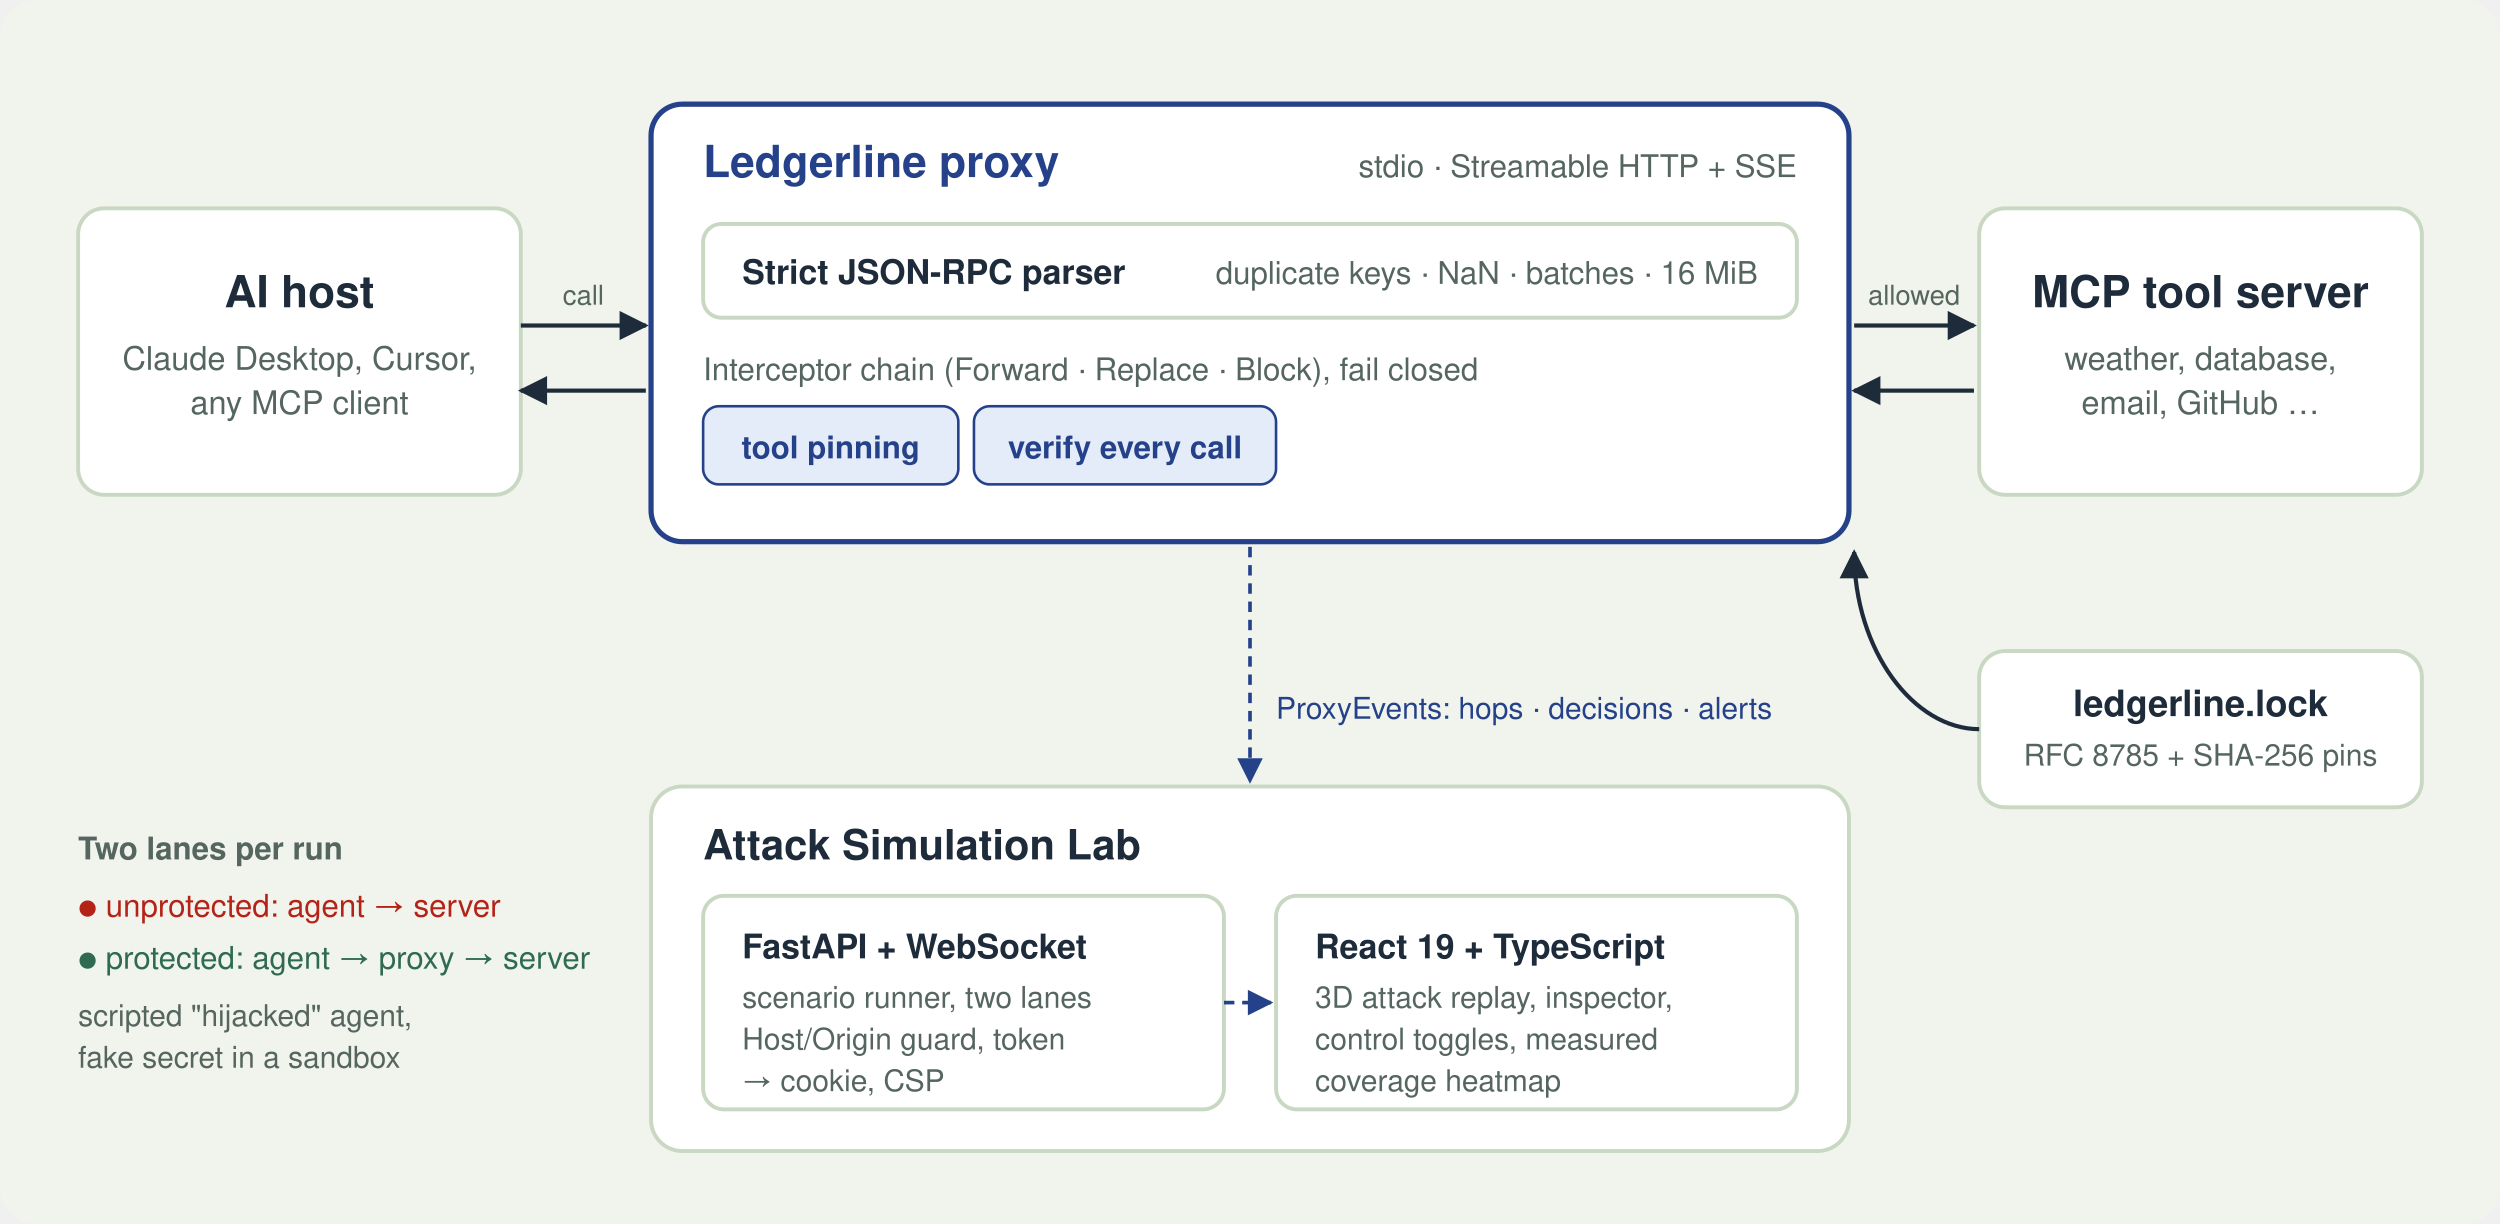
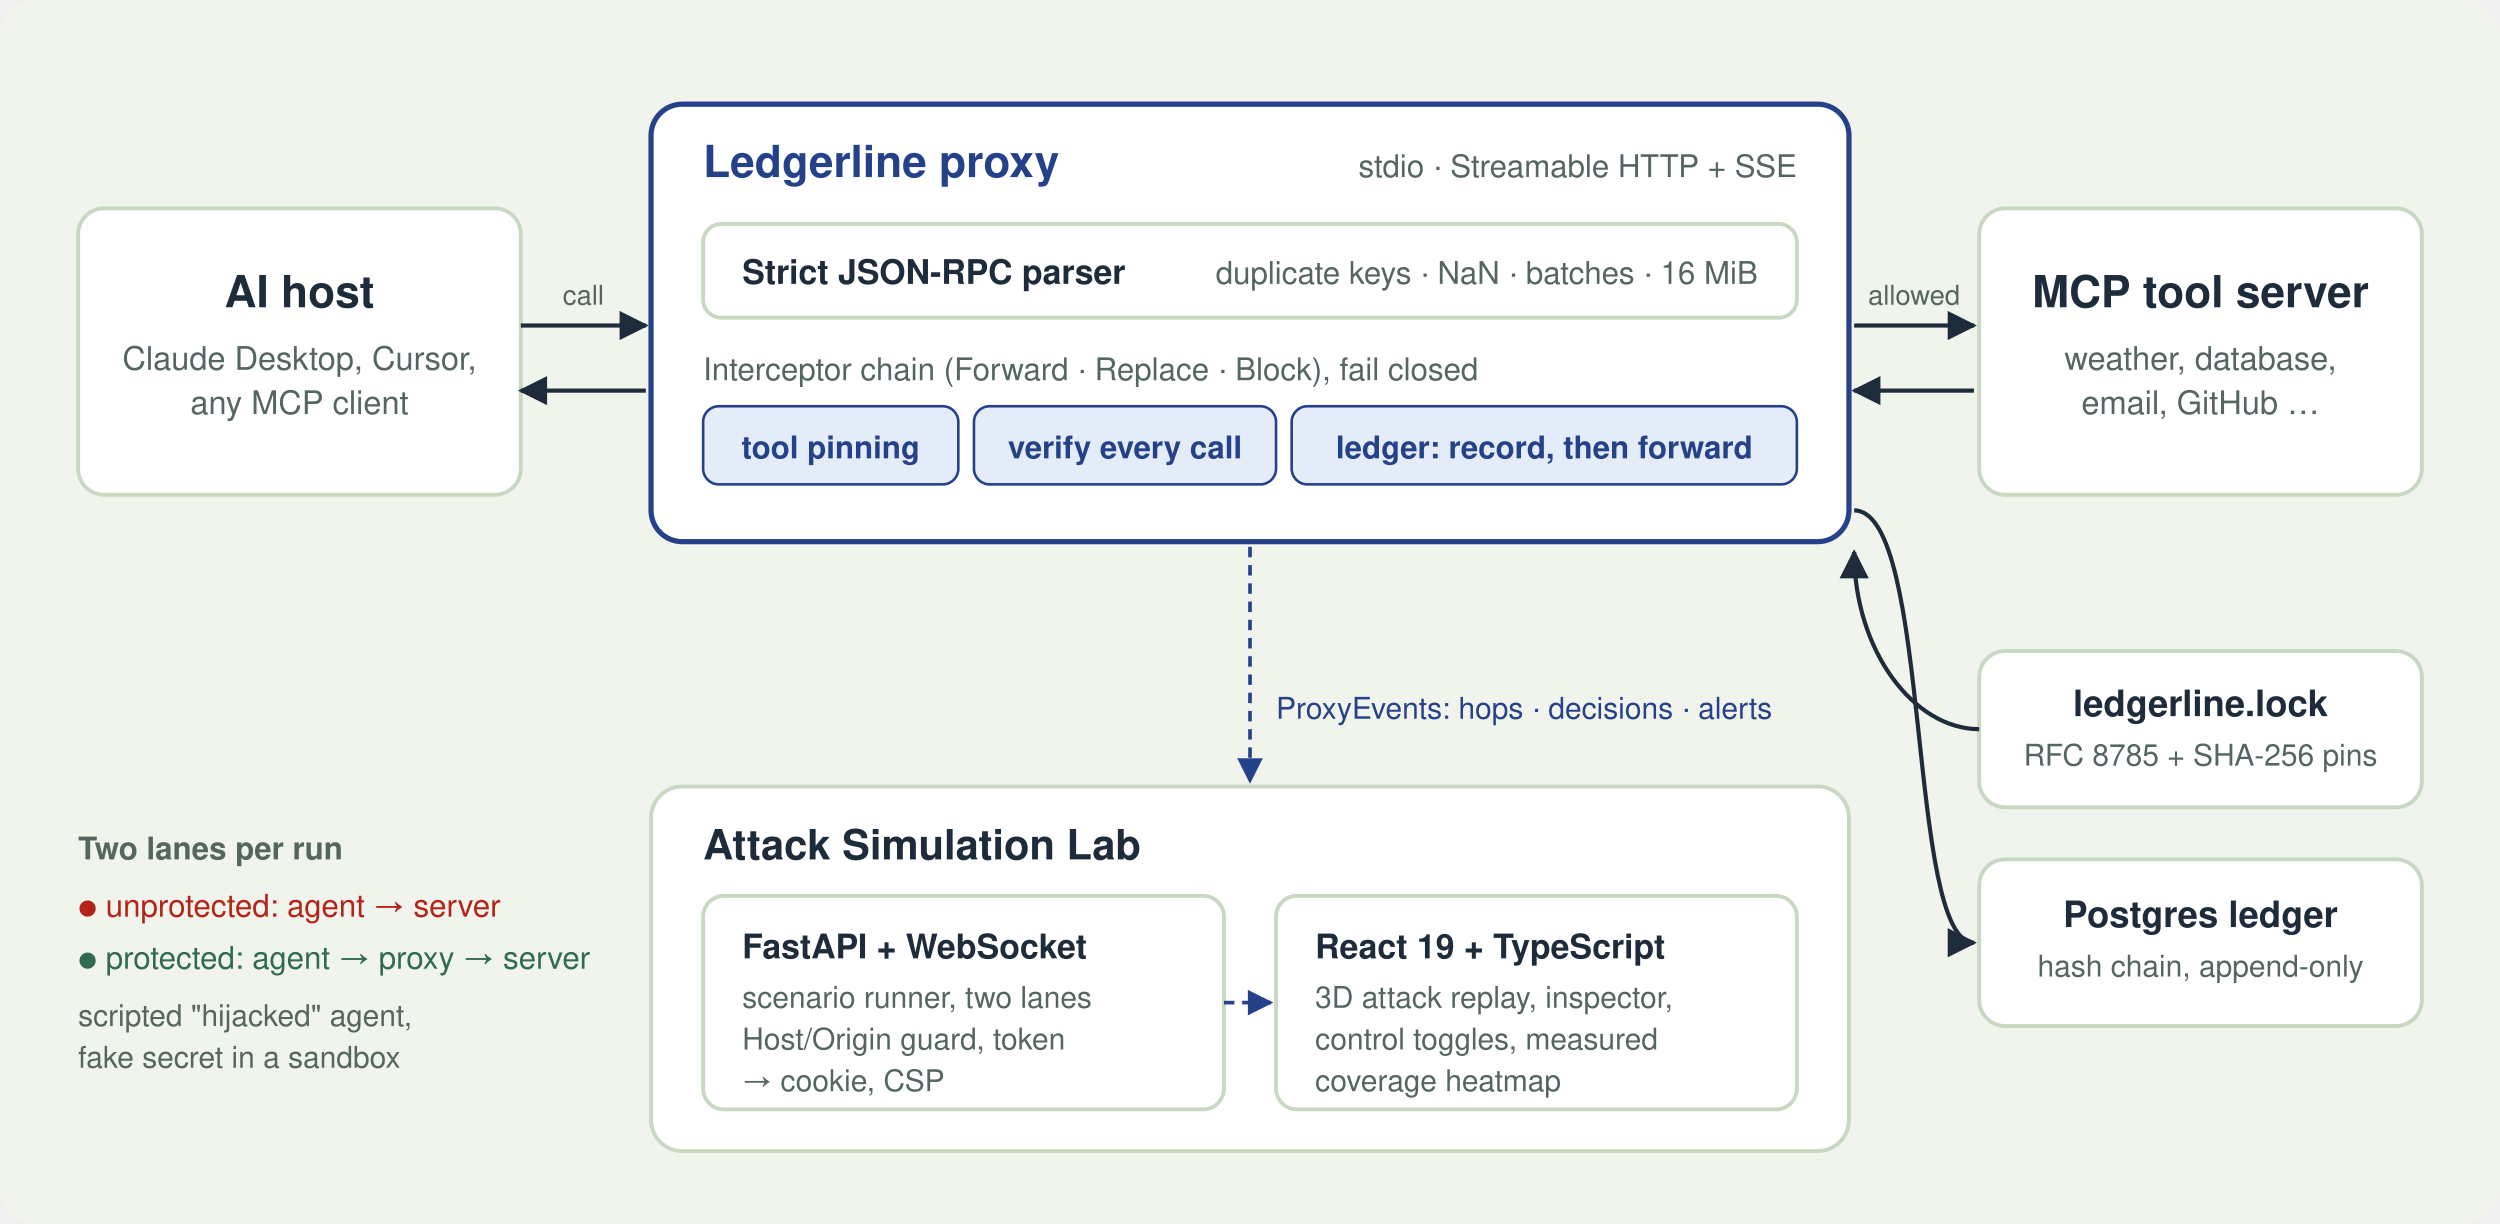
<svg xmlns="http://www.w3.org/2000/svg" viewBox="0 0 960 470" role="img" aria-labelledby="t d" font-family="-apple-system, BlinkMacSystemFont, 'Segoe UI', Helvetica, Arial, sans-serif">
  <style>
    .bg{fill:#F1F4EC}.box{fill:#FFFFFF;stroke:#C9D8C2;stroke-width:1.5}
    .core{fill:#FFFFFF;stroke:#24418A;stroke-width:2}
    .ink{fill:#1D2B3A}.mute{fill:#55655F}.guard{fill:#24418A}.safe{fill:#2F6B4F}.loss{fill:#B42318}
    .line{stroke:#1D2B3A;stroke-width:1.6;fill:none}.ev{stroke:#24418A;stroke-width:1.4;fill:none;stroke-dasharray:4 3}
    .chip{fill:#E4ECF9;stroke:#24418A;stroke-width:1}
    @media (prefers-color-scheme: dark){
      .bg{fill:#0F1720}.box{fill:#16212C;stroke:#2E4038}.core{fill:#16212C;stroke:#8FA8E8}
      .ink{fill:#E6ECE3}.mute{fill:#9AA9A2}.guard{fill:#8FA8E8}.safe{fill:#7CC4A0}.loss{fill:#F2827A}
      .line{stroke:#C9D3CC}.ev{stroke:#8FA8E8}.chip{fill:#1C2A45;stroke:#8FA8E8}
    }
  </style>
  <defs>
    <marker id="a" viewBox="0 0 10 10" refX="9" refY="5" markerWidth="7" markerHeight="7" orient="auto-start-reverse">
      <path d="M0 0L10 5L0 10z" class="ink" />
    </marker>
    <marker id="b" viewBox="0 0 10 10" refX="9" refY="5" markerWidth="7" markerHeight="7" orient="auto-start-reverse">
      <path d="M0 0L10 5L0 10z" class="guard" />
    </marker>
  </defs>
  <rect class="bg" width="960" height="470" rx="14" />
  <rect class="box" x="30" y="80" width="170" height="110" rx="10" />
  <text class="ink" x="115" y="118" text-anchor="middle" font-size="17" font-weight="700">AI host</text>
  <text class="mute" x="115" y="142" text-anchor="middle" font-size="12.5">Claude Desktop, Cursor,</text>
  <text class="mute" x="115" y="159" text-anchor="middle" font-size="12.5">any MCP client</text>
  <rect class="core" x="250" y="40" width="460" height="168" rx="12" />
  <text class="guard" x="270" y="68" font-size="17" font-weight="700">Ledgerline proxy</text>
  <text class="mute" x="690" y="68" text-anchor="end" font-size="12">stdio · Streamable HTTP + SSE</text>
  <rect class="box" x="270" y="86" width="420" height="36" rx="7" />
  <text class="ink" x="285" y="109" font-size="13" font-weight="600">Strict JSON-RPC parser</text>
  <text class="mute" x="675" y="109" text-anchor="end" font-size="12">duplicate keys · NaN · batches · 16 MiB</text>
  <text class="mute" x="270" y="146" font-size="12">Interceptor chain (Forward · Replace · Block), fail closed</text>
  <rect class="chip" x="270" y="156" width="98" height="30" rx="6" />
  <text class="guard" x="319" y="176" text-anchor="middle" font-size="12" font-weight="600">tool pinning</text>
  <rect class="chip" x="374" y="156" width="116" height="30" rx="6" />
  <text class="guard" x="432" y="176" text-anchor="middle" font-size="12" font-weight="600">verify every call</text>
+   <rect class="chip" x="496" y="156" width="194" height="30" rx="6" />
+   <text class="guard" x="593" y="176" text-anchor="middle" font-size="12" font-weight="600">ledger: record, then forward</text>
  <rect class="box" x="760" y="80" width="170" height="110" rx="10" />
  <text class="ink" x="845" y="118" text-anchor="middle" font-size="17" font-weight="700">MCP tool server</text>
  <text class="mute" x="845" y="142" text-anchor="middle" font-size="12.5">weather, database,</text>
  <text class="mute" x="845" y="159" text-anchor="middle" font-size="12.5">email, GitHub …</text>
  <path class="line" d="M200 125H248" marker-end="url(#a)" />
  <path class="line" d="M712 125H758" marker-end="url(#a)" />
  <path class="line" d="M758 150H712" marker-end="url(#a)" />
  <path class="line" d="M248 150H200" marker-end="url(#a)" />
  <text class="mute" x="224" y="117" text-anchor="middle" font-size="10.5">call</text>
  <text class="mute" x="735" y="117" text-anchor="middle" font-size="10.5">allowed</text>
  <rect class="box" x="760" y="250" width="170" height="60" rx="10" />
  <text class="ink" x="845" y="275" text-anchor="middle" font-size="14" font-weight="600">ledgerline.lock</text>
  <text class="mute" x="845" y="294" text-anchor="middle" font-size="11.5">RFC 8785 + SHA-256 pins</text>
  <path class="line" d="M760 280C735 280 712 250 712 212" marker-end="url(#a)" />
+   <rect class="box" x="760" y="330" width="170" height="64" rx="10" />
+   <text class="ink" x="845" y="356" text-anchor="middle" font-size="14" font-weight="600">Postgres ledger</text>
+   <text class="mute" x="845" y="375" text-anchor="middle" font-size="11.5">hash chain, append-only</text>
+   <path class="line" d="M712 196C742 196 732 362 758 362" marker-end="url(#a)" />
  <path class="ev" d="M480 210V300" marker-end="url(#b)" />
  <text class="guard" x="490" y="276" font-size="11.5">ProxyEvents: hops · decisions · alerts</text>
  <rect class="box" x="250" y="302" width="460" height="140" rx="12" />
  <text class="ink" x="270" y="330" font-size="16" font-weight="700">Attack Simulation Lab</text>
  <rect class="box" x="270" y="344" width="200" height="82" rx="8" />
  <text class="ink" x="285" y="368" font-size="13" font-weight="600">FastAPI + WebSocket</text>
  <text class="mute" x="285" y="387" font-size="11.5">scenario runner, two lanes</text>
  <text class="mute" x="285" y="403" font-size="11.5">Host/Origin guard, token</text>
  <text class="mute" x="285" y="419" font-size="11.5">→ cookie, CSP</text>
  <rect class="box" x="490" y="344" width="200" height="82" rx="8" />
  <text class="ink" x="505" y="368" font-size="13" font-weight="600">React 19 + TypeScript</text>
  <text class="mute" x="505" y="387" font-size="11.5">3D attack replay, inspector,</text>
  <text class="mute" x="505" y="403" font-size="11.5">control toggles, measured</text>
  <text class="mute" x="505" y="419" font-size="11.5">coverage heatmap</text>
  <path class="ev" d="M470 385H488" marker-end="url(#b)" />
  <text class="mute" x="30" y="330" font-size="12" font-weight="600">Two lanes per run</text>
  <text class="loss" x="30" y="352" font-size="12">● unprotected: agent → server</text>
  <text class="safe" x="30" y="372" font-size="12">● protected: agent → proxy → server</text>
  <text class="mute" x="30" y="394" font-size="11.5">scripted "hijacked" agent,</text>
  <text class="mute" x="30" y="410" font-size="11.5">fake secret in a sandbox</text>
</svg>
